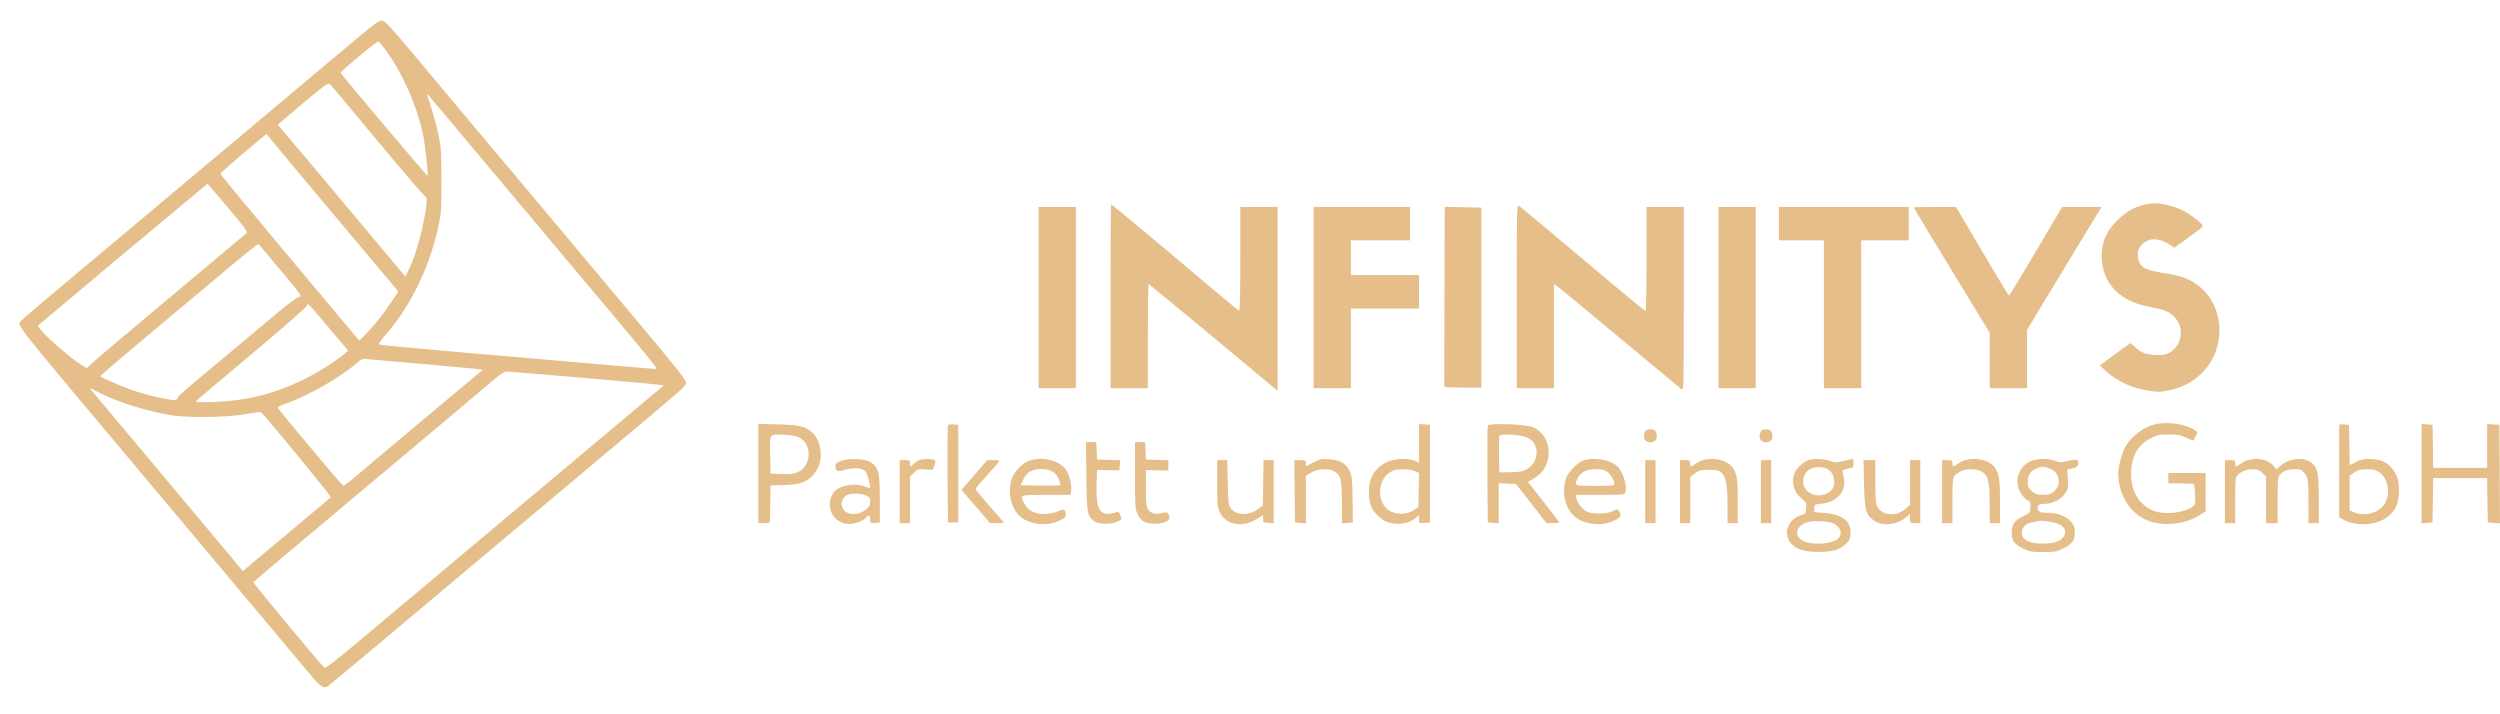
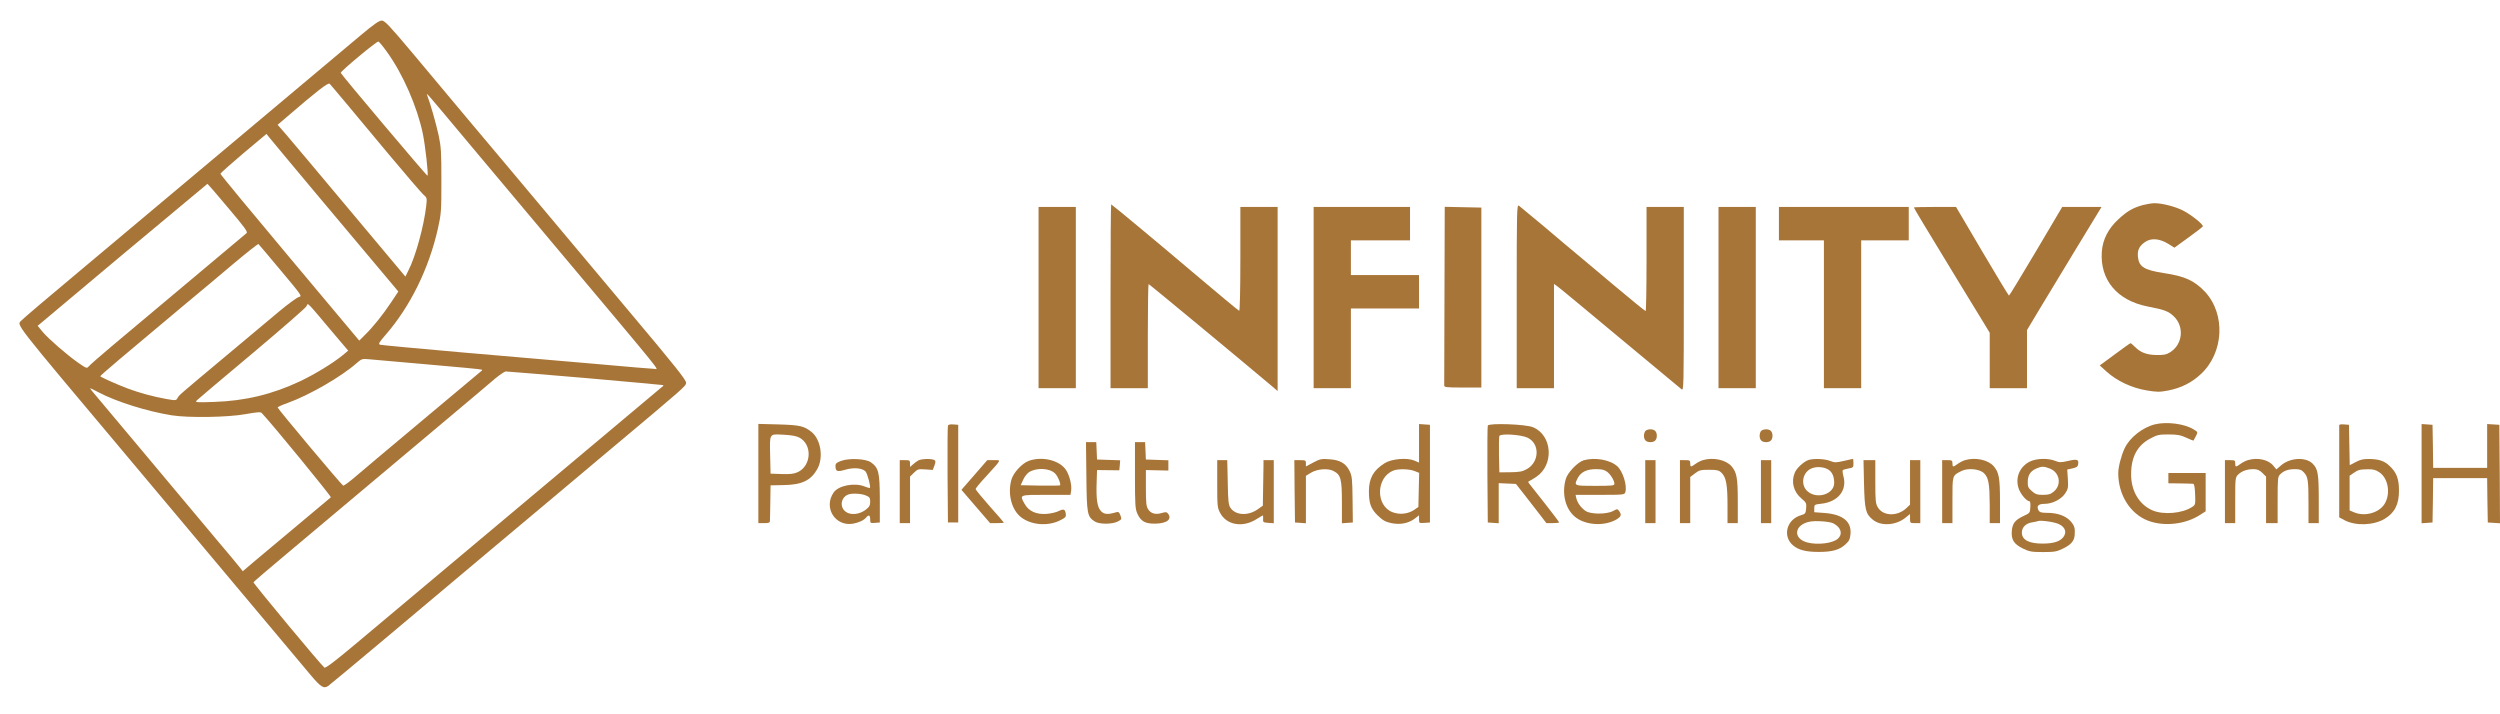
<svg xmlns="http://www.w3.org/2000/svg" version="1.0" width="1945pt" height="555pt" viewBox="0 0 1945 555" preserveAspectRatio="xMidYMid meet">
-   <g transform="translate(0,555) scale(0.1,-0.1)" fill="#E6BE8A" stroke="none">
+   <g transform="translate(0,555) scale(0.1,-0.1)" fill="#A87538" stroke="none">
    <path d="M2803 5273 c-162 -137 -1533 -1286 -2178 -1827 -242 -202 -448 -377 -457 -388 -37 -42 -93 30 842 -1083 69 -82 398 -474 730 -870 332 -396 637 -759 677 -807 79 -94 102 -108 136 -85 12 8 213 176 447 372 234 197 600 504 814 684 214 179 450 378 526 441 75 63 255 215 401 337 590 494 594 498 597 524 2 21 -81 126 -453 568 -251 299 -543 647 -649 774 -107 128 -247 295 -312 372 -132 156 -386 459 -711 848 -186 221 -220 257 -243 257 -21 0 -63 -30 -167 -117z m209 -129 c122 -169 234 -424 278 -636 19 -94 44 -317 36 -325 -4 -5 -671 786 -675 800 -3 12 281 248 293 244 6 -2 37 -39 68 -83z m-330 -384 c57 -69 211 -253 342 -410 131 -157 252 -297 268 -312 30 -26 31 -28 24 -90 -18 -157 -83 -395 -139 -503 l-23 -47 -435 519 c-238 285 -462 550 -496 590 l-63 72 63 54 c243 209 331 278 342 265 7 -7 59 -69 117 -138z m979 -341 c178 -212 486 -579 684 -815 845 -1006 778 -924 748 -924 -16 0 -228 18 -473 40 -245 21 -715 62 -1045 90 -330 29 -608 55 -618 58 -15 6 -9 17 43 77 191 219 337 515 407 827 26 116 27 137 27 373 0 222 -2 262 -22 355 -19 86 -63 243 -89 310 -8 23 -10 25 338 -391z m-1207 -369 c187 -223 409 -487 493 -587 l152 -181 -56 -84 c-64 -97 -144 -196 -205 -255 l-43 -43 -540 644 c-297 354 -540 648 -540 654 0 5 81 77 179 160 l179 150 21 -26 c11 -15 174 -209 360 -432z m-679 -117 c129 -152 155 -188 143 -197 -13 -10 -649 -544 -1048 -879 -91 -77 -172 -147 -180 -158 -14 -17 -18 -15 -82 29 -92 65 -231 186 -277 241 l-38 46 659 553 c363 303 661 552 662 552 2 0 75 -84 161 -187z m410 -488 c160 -191 167 -200 142 -205 -15 -3 -86 -55 -159 -116 -73 -61 -263 -220 -423 -354 -355 -297 -351 -293 -364 -317 -10 -19 -14 -20 -87 -7 -96 17 -209 47 -299 81 -83 31 -215 90 -215 96 0 6 192 169 635 539 116 96 296 247 400 335 105 88 193 158 196 154 4 -3 82 -96 174 -206z m400 -477 l124 -146 -42 -35 c-76 -62 -216 -148 -330 -202 -218 -103 -429 -154 -672 -162 -144 -5 -149 -4 -133 13 10 10 203 173 430 363 227 191 418 357 423 369 12 27 -7 46 200 -200z m750 -254 c225 -19 411 -37 414 -40 2 -2 2 -5 0 -7 -4 -3 -120 -101 -534 -447 -88 -73 -216 -181 -285 -239 -69 -58 -153 -129 -188 -159 -35 -29 -68 -52 -72 -50 -12 4 -510 598 -510 608 0 4 35 20 78 35 169 61 417 204 537 310 38 33 43 35 95 30 30 -3 239 -21 465 -41z m1220 -105 c330 -29 602 -54 604 -55 2 -2 2 -6 0 -7 -79 -66 -1736 -1456 -2383 -1999 -169 -142 -243 -198 -252 -192 -23 16 -555 656 -552 664 2 4 115 102 252 216 137 115 410 344 606 509 196 165 491 413 655 550 165 138 328 276 364 307 37 31 75 57 86 58 11 0 290 -23 620 -51z m-3787 -112 c139 -73 379 -148 567 -178 131 -21 438 -16 575 9 89 16 118 18 126 9 81 -85 544 -651 538 -656 -5 -5 -121 -102 -259 -217 -137 -114 -290 -242 -338 -283 l-88 -75 -24 30 c-12 16 -96 117 -187 224 -90 107 -341 406 -557 665 -217 259 -401 479 -410 489 -18 22 -15 21 57 -17z" />
    <path d="M16673 3955 c-78 -21 -124 -48 -192 -111 -79 -73 -122 -157 -129 -253 -15 -219 120 -380 359 -426 126 -24 159 -36 200 -75 85 -80 71 -220 -28 -281 -29 -18 -50 -22 -104 -21 -77 1 -125 19 -169 63 -16 16 -31 29 -34 29 -4 0 -59 -39 -123 -87 l-117 -86 54 -49 c80 -72 195 -126 309 -145 84 -14 101 -14 170 -1 101 20 181 60 253 127 180 166 195 467 32 642 -82 86 -156 120 -317 144 -155 24 -196 49 -204 127 -5 53 11 85 57 116 47 32 112 26 179 -15 l48 -30 109 79 c60 43 110 82 112 87 5 14 -87 88 -150 121 -60 32 -168 60 -228 59 -19 0 -59 -7 -87 -14z" />
    <path d="M8640 3245 l0 -715 145 0 145 0 0 405 c0 223 3 405 6 405 5 0 747 -615 952 -788 l52 -44 0 716 0 716 -145 0 -145 0 0 -406 c0 -239 -4 -404 -9 -402 -8 3 -157 127 -371 308 -226 192 -620 520 -625 520 -3 0 -5 -322 -5 -715z" />
    <path d="M11800 3246 l0 -716 145 0 145 0 0 406 0 405 28 -20 c15 -10 234 -192 487 -403 254 -211 468 -389 478 -397 16 -13 17 28 17 703 l0 716 -145 0 -145 0 0 -405 c0 -223 -3 -405 -7 -405 -5 0 -118 93 -253 206 -135 113 -310 261 -390 327 -80 67 -147 124 -150 127 -5 5 -162 135 -192 159 -17 13 -18 -22 -18 -703z" />
    <path d="M8080 3235 l0 -705 145 0 145 0 0 705 0 705 -145 0 -145 0 0 -705z" />
    <path d="M10220 3235 l0 -705 145 0 145 0 0 310 0 310 265 0 265 0 0 130 0 130 -265 0 -265 0 0 135 0 135 230 0 230 0 0 130 0 130 -375 0 -375 0 0 -705z" />
    <path d="M11238 3255 c-1 -377 -2 -693 -2 -702 -1 -16 12 -18 144 -18 l145 0 0 700 0 700 -142 3 -143 3 -2 -686z" />
    <path d="M13370 3235 l0 -705 145 0 145 0 0 705 0 705 -145 0 -145 0 0 -705z" />
    <path d="M13840 3810 l0 -130 175 0 175 0 0 -575 0 -575 145 0 145 0 0 575 0 575 185 0 185 0 0 130 0 130 -505 0 -505 0 0 -130z" />
    <path d="M14890 3936 c0 -6 96 -164 332 -552 91 -149 186 -305 212 -347 l46 -76 0 -215 0 -216 145 0 145 0 0 226 0 226 103 172 c57 94 188 309 290 479 l187 307 -153 0 -153 0 -204 -345 c-113 -190 -207 -345 -210 -345 -3 0 -97 155 -209 345 l-203 345 -164 0 c-90 0 -164 -2 -164 -4z" />
    <path d="M16767 2249 c-96 -23 -197 -102 -237 -186 -27 -57 -50 -147 -50 -194 0 -169 93 -317 232 -370 123 -47 288 -29 401 43 l47 30 0 149 0 149 -145 0 -145 0 0 -40 0 -40 90 -1 c50 -1 96 -2 103 -3 8 -1 13 -26 15 -82 3 -78 2 -82 -23 -98 -77 -51 -223 -63 -308 -27 -104 45 -167 150 -167 280 0 135 48 226 149 279 53 29 68 32 142 32 69 0 94 -5 138 -25 30 -14 55 -24 56 -23 1 2 10 17 19 35 16 31 16 32 -17 52 -71 44 -207 62 -300 40z" />
    <path d="M5900 1866 l0 -386 45 0 c36 0 45 3 45 18 1 9 2 75 3 147 l2 129 100 2 c141 2 211 34 262 122 52 89 30 233 -44 292 -58 46 -91 53 -255 58 l-158 4 0 -386z m318 280 c103 -54 96 -218 -11 -269 -30 -14 -58 -17 -125 -15 l-87 3 -3 130 c-4 188 -10 178 101 173 61 -3 103 -10 125 -22z" />
    <path d="M7375 2238 c-3 -7 -4 -180 -3 -383 l3 -370 40 0 40 0 0 380 0 380 -38 3 c-24 2 -39 -1 -42 -10z" />
    <path d="M11040 2101 l0 -150 -37 16 c-58 24 -178 13 -231 -21 -87 -55 -121 -116 -122 -216 0 -97 15 -138 70 -192 39 -37 59 -48 105 -58 69 -14 133 -2 183 36 l32 25 0 -31 c0 -30 1 -31 43 -28 l42 3 0 380 0 380 -42 3 -43 3 0 -150z m-34 -216 l35 -14 -3 -133 -3 -132 -33 -23 c-48 -32 -113 -39 -168 -18 -133 51 -129 270 6 324 38 15 126 13 166 -4z" />
    <path d="M11575 2239 c-3 -8 -4 -181 -3 -384 l3 -370 43 -3 42 -3 0 156 0 156 67 -3 67 -3 59 -75 c32 -41 85 -110 118 -152 l60 -78 49 0 c28 0 50 3 50 6 0 3 -50 70 -111 147 -62 78 -117 148 -123 156 -8 11 -8 15 1 18 6 2 31 17 55 33 140 93 126 323 -25 386 -56 24 -344 34 -352 13z m309 -94 c97 -46 94 -189 -6 -245 -34 -19 -57 -23 -127 -24 l-86 -1 -3 134 c-1 74 0 141 3 149 8 21 168 11 219 -13z" />
    <path d="M18199 2243 c0 -4 0 -168 0 -363 l0 -355 41 -22 c87 -46 225 -41 312 10 79 47 113 114 112 222 0 90 -19 140 -74 191 -40 38 -82 52 -156 53 -47 1 -72 -5 -107 -24 l-46 -24 -3 157 -3 157 -37 3 c-21 2 -38 0 -39 -5z m313 -368 c71 -48 89 -173 37 -250 -45 -67 -153 -95 -234 -61 l-35 15 0 135 0 135 28 19 c38 27 50 30 112 31 43 1 63 -4 92 -24z" />
    <path d="M18840 1865 l0 -386 43 3 42 3 3 173 2 172 210 0 210 0 2 -172 3 -173 48 -3 47 -3 -2 383 -3 383 -47 3 -48 3 0 -170 0 -171 -210 0 -210 0 -2 168 -3 167 -42 3 -43 3 0 -386z" />
    <path d="M12802 2198 c-7 -7 -12 -24 -12 -38 0 -33 17 -50 50 -50 33 0 50 17 50 50 0 33 -17 50 -50 50 -14 0 -31 -5 -38 -12z" />
    <path d="M13702 2198 c-7 -7 -12 -24 -12 -38 0 -33 17 -50 50 -50 33 0 50 17 50 50 0 33 -17 50 -50 50 -14 0 -31 -5 -38 -12z" />
    <path d="M8452 1843 c3 -293 7 -312 65 -350 35 -23 136 -23 180 0 30 16 31 18 20 47 -9 25 -16 30 -32 25 -64 -19 -93 -18 -118 7 -30 30 -40 91 -35 227 l3 94 86 -1 87 -1 4 39 3 39 -90 3 -90 3 -3 68 -3 67 -40 0 -40 0 3 -267z" />
    <path d="M8830 1853 c0 -232 2 -262 19 -300 27 -59 61 -78 137 -77 91 1 134 33 102 77 -11 14 -18 15 -49 6 -48 -15 -84 -5 -106 28 -15 23 -18 50 -18 166 l0 140 88 -2 87 -2 0 40 0 40 -87 3 -88 3 -3 68 -3 67 -39 0 -40 0 0 -257z" />
    <path d="M6543 1964 c-33 -12 -43 -21 -43 -37 0 -45 12 -50 74 -32 67 20 135 14 160 -13 15 -18 42 -119 34 -128 -3 -2 -21 3 -41 11 -78 32 -203 8 -241 -46 -82 -118 12 -268 152 -243 44 8 84 27 101 48 20 24 31 19 31 -15 0 -29 2 -30 38 -27 l37 3 0 185 c-1 207 -9 240 -69 283 -40 28 -168 35 -233 11z m192 -268 c31 -13 35 -19 35 -50 0 -28 -7 -40 -35 -62 -50 -38 -120 -44 -157 -14 -48 37 -35 112 22 133 29 11 101 7 135 -7z" />
    <path d="M7145 1968 c-11 -6 -30 -20 -42 -31 l-23 -20 0 26 c0 25 -3 27 -40 27 l-40 0 0 -245 0 -245 40 0 40 0 0 181 0 181 30 30 c29 28 35 30 89 26 l58 -4 13 34 c10 28 10 36 -1 43 -20 12 -100 10 -124 -3z" />
    <path d="M8005 1965 c-53 -19 -120 -91 -136 -146 -32 -113 2 -241 80 -297 80 -58 206 -67 299 -20 39 19 47 27 44 48 -4 38 -16 43 -53 25 -18 -10 -61 -20 -95 -23 -81 -6 -140 20 -172 77 -41 73 -45 71 167 71 l189 0 5 28 c8 42 -11 122 -39 165 -50 76 -184 109 -289 72z m202 -97 c22 -20 49 -85 40 -94 -2 -2 -72 -3 -155 -2 l-151 3 19 42 c10 23 30 49 45 59 57 37 158 33 202 -8z" />
    <path d="M10218 1952 l-58 -31 0 25 c0 22 -4 24 -45 24 l-45 0 2 -242 3 -243 43 -3 42 -3 0 185 0 184 37 23 c50 31 135 38 179 14 56 -30 64 -62 64 -245 l0 -161 43 3 42 3 -2 178 c-2 159 -4 183 -23 222 -29 60 -75 87 -158 92 -60 5 -73 2 -124 -25z" />
    <path d="M12321 1969 c-46 -14 -124 -94 -139 -145 -35 -120 0 -247 85 -305 84 -58 223 -62 311 -9 35 21 39 36 19 64 -13 18 -15 18 -48 0 -51 -27 -178 -26 -215 2 -36 26 -61 62 -70 97 l-6 27 190 0 c185 0 191 1 197 21 16 49 -19 162 -62 201 -56 51 -174 72 -262 47z m183 -90 c28 -22 56 -68 56 -94 0 -13 -21 -15 -150 -15 -165 0 -166 0 -135 61 25 47 70 69 141 69 47 0 67 -5 88 -21z" />
    <path d="M13248 1970 c-15 -4 -40 -17 -57 -29 -37 -27 -41 -26 -41 4 0 23 -4 25 -40 25 l-40 0 0 -245 0 -245 40 0 40 0 0 179 0 180 37 28 c32 25 45 28 109 28 62 0 76 -3 97 -23 36 -34 47 -93 47 -251 l0 -141 40 0 40 0 0 168 c0 186 -8 227 -50 276 -44 49 -143 70 -222 46z" />
    <path d="M14072 1972 c-36 -11 -93 -62 -108 -98 -31 -73 -11 -150 52 -203 36 -30 39 -36 36 -76 -4 -40 -6 -43 -42 -54 -111 -33 -144 -164 -59 -235 42 -35 100 -50 199 -50 105 0 161 16 207 58 30 27 36 41 40 82 8 97 -60 152 -202 163 l-80 6 0 30 c0 29 2 30 55 36 129 14 202 104 172 213 -6 22 -8 44 -6 47 2 4 22 10 44 14 38 6 40 9 40 41 0 19 -2 34 -4 34 -3 0 -35 -7 -72 -16 -60 -14 -70 -14 -106 0 -39 16 -123 20 -166 8z m155 -77 c28 -19 43 -53 43 -102 0 -89 -137 -131 -210 -63 -57 54 -33 156 43 179 40 13 92 7 124 -14z m37 -417 c58 -30 74 -80 37 -117 -38 -38 -161 -53 -242 -31 -112 31 -100 136 18 161 47 10 158 2 187 -13z" />
    <path d="M15288 1970 c-15 -4 -40 -17 -57 -29 -37 -27 -41 -26 -41 4 0 23 -4 25 -40 25 l-40 0 0 -245 0 -245 40 0 40 0 0 178 c0 197 -2 191 69 227 51 26 143 17 177 -17 35 -35 43 -81 44 -245 l0 -143 40 0 40 0 0 168 c0 186 -8 227 -50 276 -44 49 -143 70 -222 46z" />
    <path d="M15792 1959 c-79 -40 -115 -125 -87 -209 15 -45 62 -100 85 -100 5 0 8 -20 6 -46 -2 -43 -4 -46 -52 -68 -66 -31 -86 -56 -92 -114 -6 -70 15 -104 85 -139 52 -25 69 -28 158 -28 89 0 106 3 157 28 61 30 85 58 89 103 4 55 -1 73 -31 108 -37 42 -103 66 -181 66 -47 0 -60 4 -69 19 -18 34 -2 51 46 51 62 0 130 35 161 81 23 35 25 46 21 112 l-5 74 41 9 c32 7 42 14 44 33 6 37 -9 41 -78 25 -57 -13 -68 -13 -102 1 -56 22 -144 19 -196 -6z m157 -55 c76 -30 92 -126 30 -178 -25 -21 -41 -26 -85 -26 -45 0 -59 5 -86 29 -29 25 -33 35 -32 75 1 51 21 81 69 102 40 17 57 17 104 -2z m70 -432 c48 -23 62 -62 35 -99 -26 -35 -74 -51 -155 -52 -111 -2 -169 28 -169 85 0 41 30 72 79 80 20 3 41 7 46 10 22 8 131 -7 164 -24z" />
    <path d="M17488 1970 c-15 -4 -40 -17 -57 -29 -37 -27 -41 -26 -41 4 0 23 -4 25 -40 25 l-40 0 0 -245 0 -245 40 0 40 0 0 178 c0 172 1 179 23 200 29 28 70 42 118 42 31 0 47 -7 70 -29 l29 -29 0 -181 0 -181 45 0 45 0 0 180 c0 168 1 181 20 200 28 28 63 40 116 40 35 0 50 -5 68 -25 32 -34 36 -62 36 -241 l0 -154 40 0 40 0 0 183 c0 203 -7 240 -49 281 -55 53 -177 45 -246 -16 l-35 -30 -22 27 c-38 49 -124 68 -200 45z" />
    <path d="M7581 1855 l-101 -116 111 -129 112 -130 53 0 c30 0 54 2 54 4 0 2 -49 59 -110 127 -60 68 -110 129 -110 134 0 6 37 51 83 100 123 136 118 125 59 125 l-51 0 -100 -115z" />
    <path d="M9470 1787 c0 -172 1 -187 23 -228 49 -93 173 -116 279 -50 27 17 51 31 53 31 2 0 3 -12 2 -27 -2 -26 1 -28 41 -31 l42 -3 0 245 0 246 -40 0 -40 0 0 -42 c-1 -24 -2 -104 -3 -178 l-2 -134 -41 -29 c-74 -52 -171 -47 -211 12 -15 22 -19 53 -21 199 l-4 172 -39 0 -39 0 0 -183z" />
    <path d="M12800 1725 l0 -245 40 0 40 0 0 245 0 245 -40 0 -40 0 0 -245z" />
    <path d="M13700 1725 l0 -245 40 0 40 0 0 245 0 245 -40 0 -40 0 0 -245z" />
    <path d="M14502 1788 c5 -202 12 -235 67 -280 62 -53 179 -47 254 13 l37 30 0 -36 c0 -34 1 -35 40 -35 l40 0 0 245 0 245 -40 0 -40 0 0 -173 0 -173 -27 -26 c-70 -67 -181 -65 -223 4 -18 30 -20 51 -20 201 l0 167 -46 0 -46 0 4 -182z" />
  </g>
</svg>
